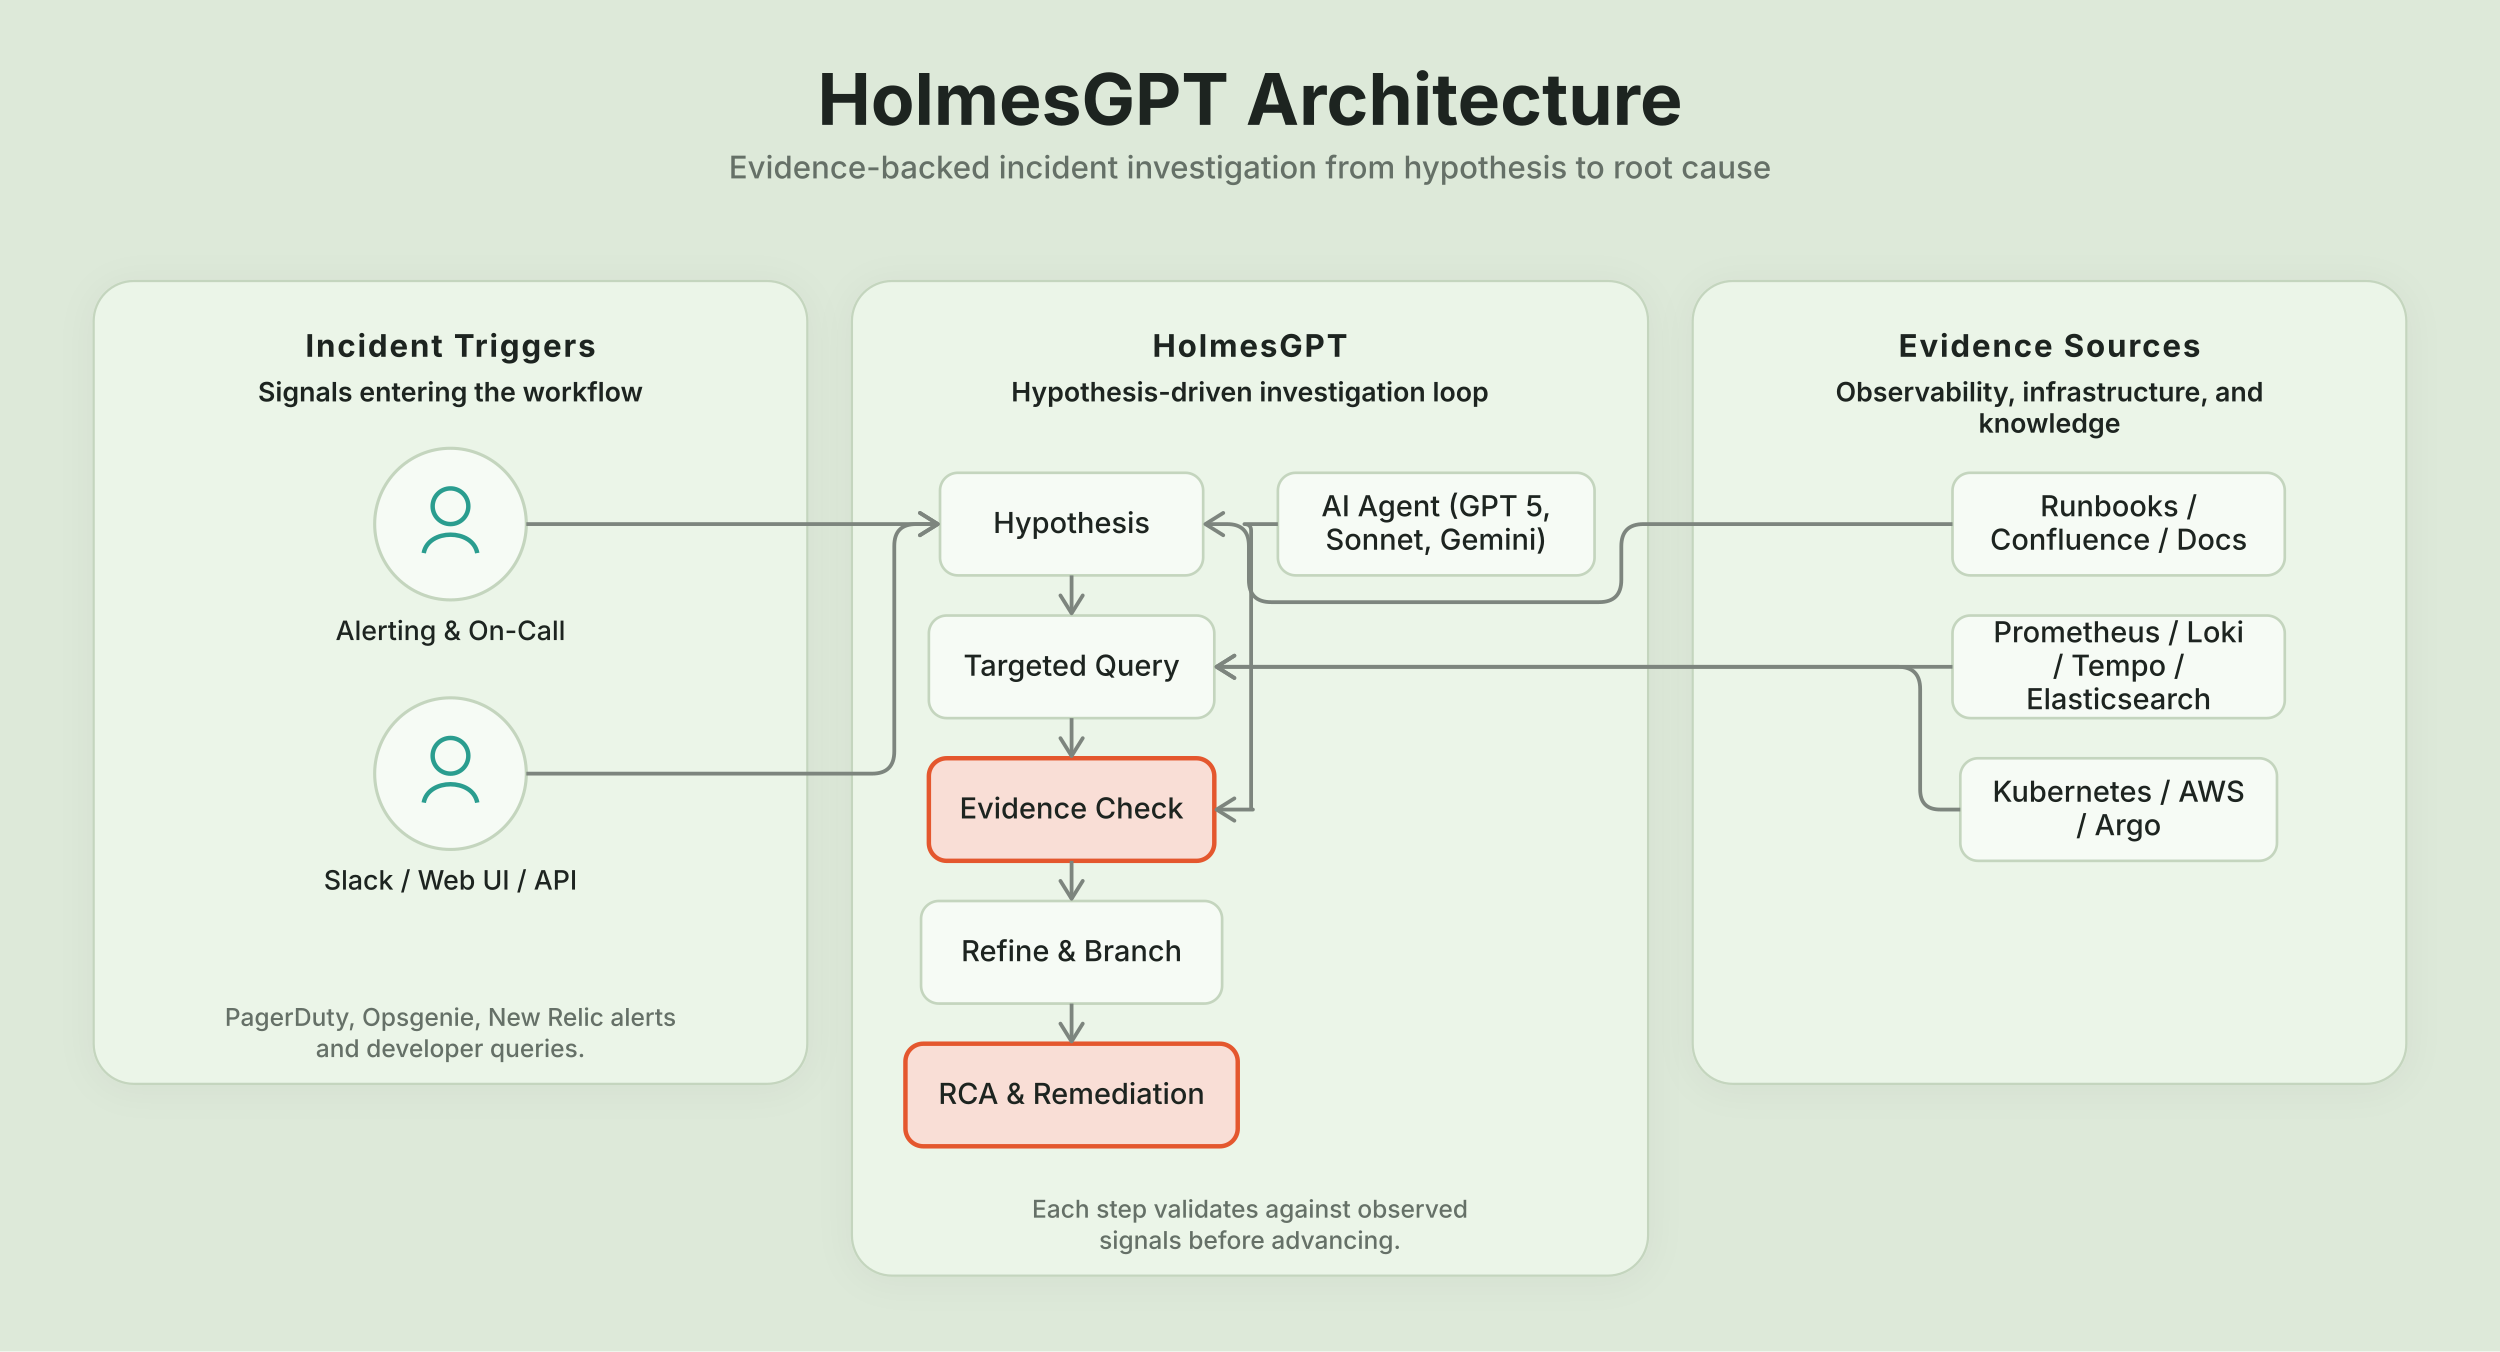
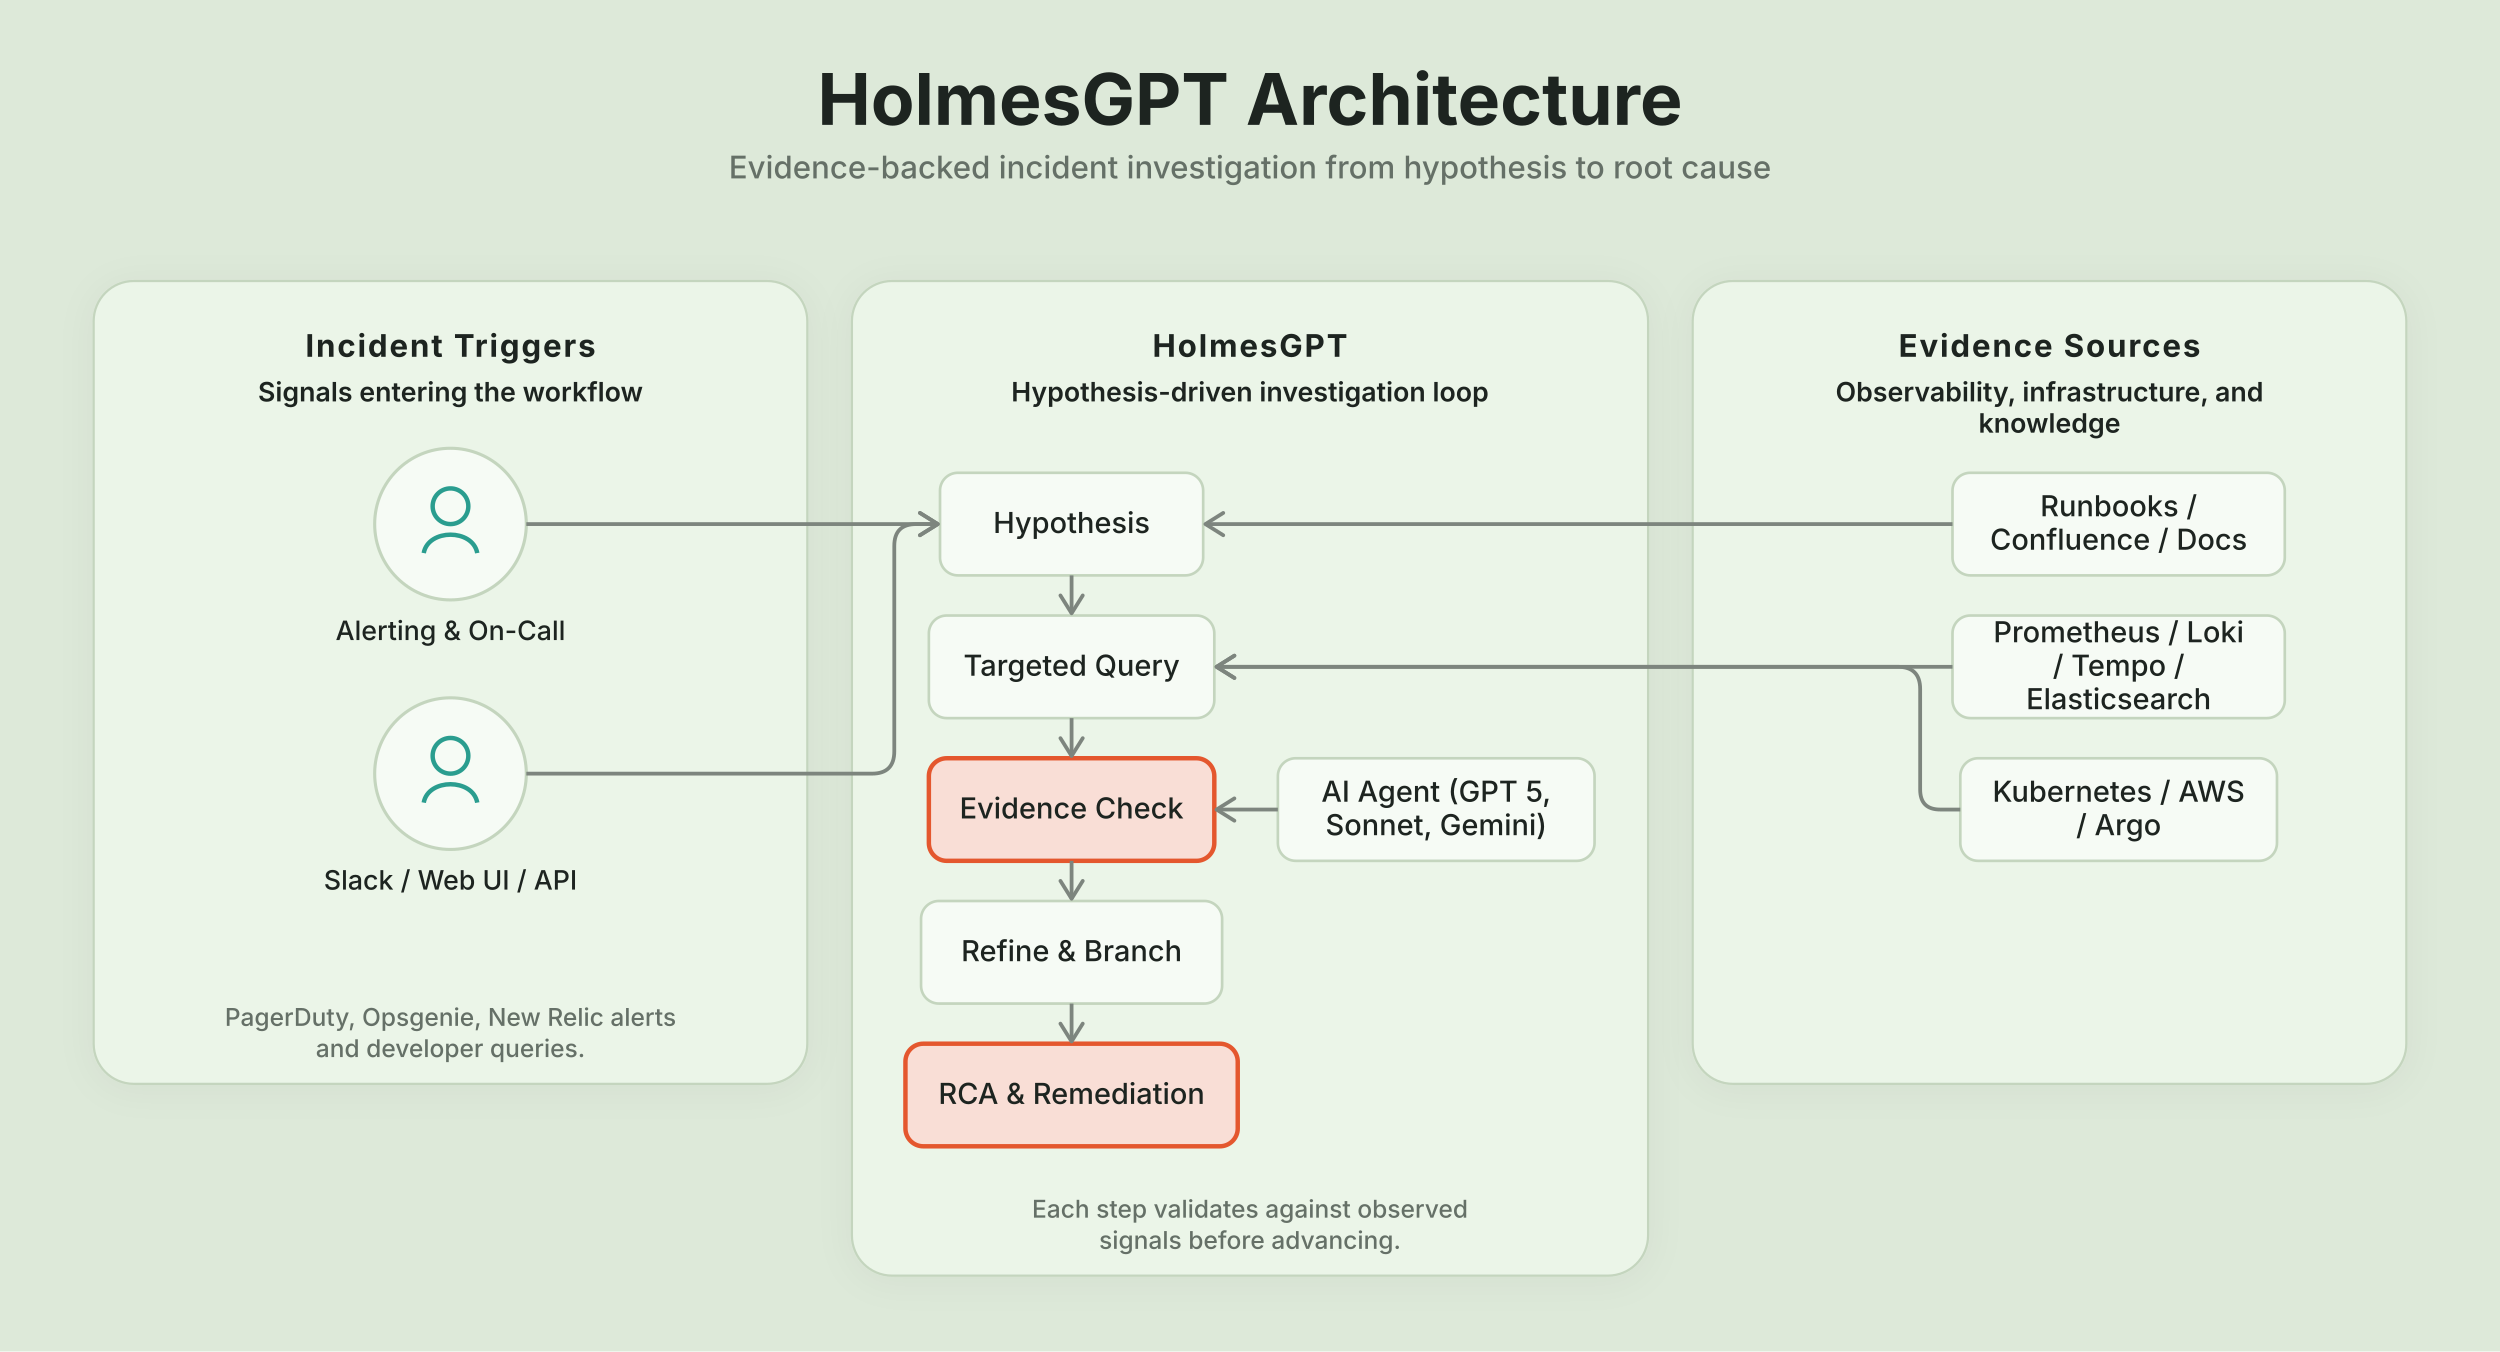
<svg xmlns="http://www.w3.org/2000/svg" width="1121" height="606" viewBox="0 0 1121 606" role="img" aria-label="HolmesGPT Architecture">
  <defs>
    <filter id="panelShadow" x="-10%" y="-10%" width="120%" height="140%">
      <feDropShadow dx="0" dy="2" stdDeviation="8" flood-color="rgba(0,0,0,0.05)" />
    </filter>
    <marker id="arrow-ink-signal" viewBox="0 0 11 12" markerWidth="11" markerHeight="12" refX="9.5" refY="6" orient="auto" markerUnits="userSpaceOnUse" overflow="visible">
      <path d="M 1.5 1.0 L 9.5 6 L 1.5 11.0" fill="none" stroke="#7D857E" stroke-width="1.7" stroke-linecap="round" stroke-linejoin="round" />
    </marker>
  </defs>
  <rect width="1121" height="606" fill="#DDE9D9" />
  <text x="560.5" y="56" text-anchor="middle" font-family="Inter, ui-sans-serif, system-ui, sans-serif" font-size="32" font-weight="700" fill="#1D2420">HolmesGPT Architecture</text>
  <text x="560.5" y="80" text-anchor="middle" font-family="Inter, ui-sans-serif, system-ui, sans-serif" font-size="14" font-weight="500" fill="#657067">Evidence-backed incident investigation from hypothesis to root cause</text>
  <rect x="42.0" y="126.0" width="320.0" height="360.0" rx="18" fill="#EBF5E8" stroke="#C4D5BE" filter="url(#panelShadow)" />
  <text x="202.0" y="160.0" text-anchor="middle" font-family="Inter, ui-sans-serif, system-ui, sans-serif" font-size="14" font-weight="700" letter-spacing="0.06em" fill="#1D2420">Incident Triggers</text>
  <text x="202.0" y="180.0" text-anchor="middle" font-family="Inter, ui-sans-serif, system-ui, sans-serif" font-size="12" font-weight="600" fill="#1D2420">Signals entering the workflow</text>
  <text x="202.0" y="460.0" text-anchor="middle" font-family="Inter, ui-sans-serif, system-ui, sans-serif" font-size="11" font-weight="500" fill="#657067">PagerDuty, Opsgenie, New Relic alerts</text>
  <text x="202.0" y="474.0" text-anchor="middle" font-family="Inter, ui-sans-serif, system-ui, sans-serif" font-size="11" font-weight="500" fill="#657067">and developer queries.</text>
  <rect x="382.0" y="126.0" width="357.0" height="446.0" rx="18" fill="#EBF5E8" stroke="#C4D5BE" filter="url(#panelShadow)" />
  <text x="560.5" y="160.0" text-anchor="middle" font-family="Inter, ui-sans-serif, system-ui, sans-serif" font-size="14" font-weight="700" letter-spacing="0.06em" fill="#1D2420">HolmesGPT</text>
  <text x="560.5" y="180.0" text-anchor="middle" font-family="Inter, ui-sans-serif, system-ui, sans-serif" font-size="12" font-weight="600" fill="#1D2420">Hypothesis-driven investigation loop</text>
  <text x="560.5" y="546.0" text-anchor="middle" font-family="Inter, ui-sans-serif, system-ui, sans-serif" font-size="11" font-weight="500" fill="#657067">Each step validates against observed</text>
  <text x="560.5" y="560.0" text-anchor="middle" font-family="Inter, ui-sans-serif, system-ui, sans-serif" font-size="11" font-weight="500" fill="#657067">signals before advancing.</text>
  <rect x="759.0" y="126.0" width="320.0" height="360.0" rx="18" fill="#EBF5E8" stroke="#C4D5BE" filter="url(#panelShadow)" />
  <text x="919.0" y="160.0" text-anchor="middle" font-family="Inter, ui-sans-serif, system-ui, sans-serif" font-size="14" font-weight="700" letter-spacing="0.06em" fill="#1D2420">Evidence Sources</text>
  <text x="919.0" y="180.0" text-anchor="middle" font-family="Inter, ui-sans-serif, system-ui, sans-serif" font-size="12" font-weight="600" fill="#1D2420">Observability, infrastructure, and</text>
  <text x="919.0" y="194.0" text-anchor="middle" font-family="Inter, ui-sans-serif, system-ui, sans-serif" font-size="12" font-weight="600" fill="#1D2420">knowledge</text>
  <circle cx="202.0" cy="235.0" r="34.0" fill="#F6FBF5" stroke="#C4D5BE" stroke-width="1.4" />
  <circle cx="202.0" cy="227.0" r="8" fill="none" stroke="#2A9D8F" stroke-width="2" />
  <path d="M 190.0 248.0 C 192.0 237.0, 212.0 237.0, 214.0 248.0" fill="none" stroke="#2A9D8F" stroke-width="2" />
  <text x="202.0" y="287.0" text-anchor="middle" font-family="Inter, ui-sans-serif, system-ui, sans-serif" font-size="12" font-weight="500" fill="#1D2420">Alerting &amp; On-Call</text>
  <rect x="421.5" y="212.0" width="118.0" height="46.0" rx="8" fill="#F6FBF5" stroke="#C4D5BE" stroke-width="1.2" />
  <text x="480.5" y="239.0" text-anchor="middle" font-family="Inter, ui-sans-serif, system-ui, sans-serif" font-size="13" font-weight="500" fill="#1D2420">Hypothesis</text>
-   <rect x="573.0" y="212.0" width="142.0" height="46.0" rx="8" fill="#F6FBF5" stroke="#C4D5BE" stroke-width="1.2" />
-   <text x="644.0" y="231.5" text-anchor="middle" font-family="Inter, ui-sans-serif, system-ui, sans-serif" font-size="13" font-weight="500" fill="#1D2420">AI Agent (GPT 5,</text>
-   <text x="644.0" y="246.5" text-anchor="middle" font-family="Inter, ui-sans-serif, system-ui, sans-serif" font-size="13" font-weight="500" fill="#1D2420">Sonnet, Gemini)</text>
  <rect x="875.5" y="212.0" width="149.0" height="46.0" rx="8" fill="#F6FBF5" stroke="#C4D5BE" stroke-width="1.2" />
  <text x="950.0" y="231.5" text-anchor="middle" font-family="Inter, ui-sans-serif, system-ui, sans-serif" font-size="13" font-weight="500" fill="#1D2420">Runbooks /</text>
  <text x="950.0" y="246.5" text-anchor="middle" font-family="Inter, ui-sans-serif, system-ui, sans-serif" font-size="13" font-weight="500" fill="#1D2420">Confluence / Docs</text>
  <rect x="416.5" y="276.0" width="128.0" height="46.0" rx="8" fill="#F6FBF5" stroke="#C4D5BE" stroke-width="1.2" />
  <text x="480.5" y="303.0" text-anchor="middle" font-family="Inter, ui-sans-serif, system-ui, sans-serif" font-size="13" font-weight="500" fill="#1D2420">Targeted Query</text>
  <rect x="875.5" y="276.0" width="149.0" height="46.0" rx="8" fill="#F6FBF5" stroke="#C4D5BE" stroke-width="1.2" />
  <text x="950.0" y="288.0" text-anchor="middle" font-family="Inter, ui-sans-serif, system-ui, sans-serif" font-size="13" font-weight="500" fill="#1D2420">Prometheus / Loki</text>
  <text x="950.0" y="303.0" text-anchor="middle" font-family="Inter, ui-sans-serif, system-ui, sans-serif" font-size="13" font-weight="500" fill="#1D2420">/ Tempo /</text>
  <text x="950.0" y="318.0" text-anchor="middle" font-family="Inter, ui-sans-serif, system-ui, sans-serif" font-size="13" font-weight="500" fill="#1D2420">Elasticsearch</text>
  <circle cx="202.0" cy="346.9" r="34.0" fill="#F6FBF5" stroke="#C4D5BE" stroke-width="1.4" />
  <circle cx="202.0" cy="338.9" r="8" fill="none" stroke="#2A9D8F" stroke-width="2" />
  <path d="M 190.0 359.9 C 192.0 348.9, 212.0 348.9, 214.0 359.9" fill="none" stroke="#2A9D8F" stroke-width="2" />
  <text x="202.0" y="398.9" text-anchor="middle" font-family="Inter, ui-sans-serif, system-ui, sans-serif" font-size="12" font-weight="500" fill="#1D2420">Slack / Web UI / API</text>
  <rect x="416.5" y="340.0" width="128.0" height="46.0" rx="8" fill="#F9DED6" stroke="#E4572E" stroke-width="2" />
  <text x="480.5" y="367.0" text-anchor="middle" font-family="Inter, ui-sans-serif, system-ui, sans-serif" font-size="13" font-weight="500" fill="#1D2420">Evidence Check</text>
+   <rect x="573.0" y="340.0" width="142.0" height="46.0" rx="8" fill="#F6FBF5" stroke="#C4D5BE" stroke-width="1.2" />
+   <text x="644.0" y="359.5" text-anchor="middle" font-family="Inter, ui-sans-serif, system-ui, sans-serif" font-size="13" font-weight="500" fill="#1D2420">AI Agent (GPT 5,</text>
+   <text x="644.0" y="374.5" text-anchor="middle" font-family="Inter, ui-sans-serif, system-ui, sans-serif" font-size="13" font-weight="500" fill="#1D2420">Sonnet, Gemini)</text>
  <rect x="879.0" y="340.0" width="142.0" height="46.0" rx="8" fill="#F6FBF5" stroke="#C4D5BE" stroke-width="1.2" />
  <text x="950.0" y="359.5" text-anchor="middle" font-family="Inter, ui-sans-serif, system-ui, sans-serif" font-size="13" font-weight="500" fill="#1D2420">Kubernetes / AWS</text>
  <text x="950.0" y="374.5" text-anchor="middle" font-family="Inter, ui-sans-serif, system-ui, sans-serif" font-size="13" font-weight="500" fill="#1D2420">/ Argo</text>
  <rect x="413.0" y="404.0" width="135.0" height="46.0" rx="8" fill="#F6FBF5" stroke="#C4D5BE" stroke-width="1.2" />
  <text x="480.5" y="431.0" text-anchor="middle" font-family="Inter, ui-sans-serif, system-ui, sans-serif" font-size="13" font-weight="500" fill="#1D2420">Refine &amp; Branch</text>
  <rect x="406.0" y="468.0" width="149.0" height="46.0" rx="8" fill="#F9DED6" stroke="#E4572E" stroke-width="2" />
  <text x="480.5" y="495.0" text-anchor="middle" font-family="Inter, ui-sans-serif, system-ui, sans-serif" font-size="13" font-weight="500" fill="#1D2420">RCA &amp; Remediation</text>
  <path d="M 236.0 235.0 L 420.5 235.0" fill="none" stroke="#7D857E" stroke-width="1.7" marker-end="url(#arrow-ink-signal)" />
  <path d="M 236.0 346.9 L 391.0 346.9 Q 401.0 346.9 401.0 336.9 L 401.0 244.8 Q 401.0 235.0 410.8 235.0 L 420.5 235.0" fill="none" stroke="#7D857E" stroke-width="1.7" marker-end="url(#arrow-ink-signal)" />
  <path d="M 480.5 258.0 L 480.5 275.0" fill="none" stroke="#7D857E" stroke-width="1.7" marker-end="url(#arrow-ink-signal)" />
  <path d="M 480.5 322.0 L 480.5 339.0" fill="none" stroke="#7D857E" stroke-width="1.7" marker-end="url(#arrow-ink-signal)" />
  <path d="M 480.5 386.0 L 480.5 403.0" fill="none" stroke="#7D857E" stroke-width="1.7" marker-end="url(#arrow-ink-signal)" />
  <path d="M 480.5 450.0 L 480.5 467.0" fill="none" stroke="#7D857E" stroke-width="1.7" marker-end="url(#arrow-ink-signal)" />
-   <path d="M 573.0 235.0 L 558.0 235.0 Q 555.0 235.0 558.0 235.0 L 558.0 235.0 Q 561.0 235.0 561.0 238.0 L 561.0 362.2 Q 561.0 363.0 561.8 363.0 L 561.8 363.0 Q 562.5 363.0 561.8 363.0 L 545.5 363.0" fill="none" stroke="#7D857E" stroke-width="1.7" marker-end="url(#arrow-ink-signal)" />
+   <path d="M 573.0 363.0 L 545.5 363.0" fill="none" stroke="#7D857E" stroke-width="1.7" marker-end="url(#arrow-ink-signal)" />
  <path d="M 875.5 299.0 L 545.5 299.0" fill="none" stroke="#7D857E" stroke-width="1.7" marker-end="url(#arrow-ink-signal)" />
  <path d="M 879.0 363.0 L 870.0 363.0 Q 861.0 363.0 861.0 354.0 L 861.0 309.0 Q 861.0 299.0 851.0 299.0 L 545.5 299.0" fill="none" stroke="#7D857E" stroke-width="1.7" marker-end="url(#arrow-ink-signal)" />
-   <path d="M 875.5 235.0 L 737.0 235.0 Q 727.0 235.0 727.0 245.0 L 727.0 260.0 Q 727.0 270.0 717.0 270.0 L 570.0 270.0 Q 560.0 270.0 560.0 260.0 L 560.0 244.8 Q 560.0 235.0 550.2 235.0 L 540.5 235.0" fill="none" stroke="#7D857E" stroke-width="1.7" marker-end="url(#arrow-ink-signal)" />
+   <path d="M 875.5 235.0 L 540.5 235.0" fill="none" stroke="#7D857E" stroke-width="1.7" marker-end="url(#arrow-ink-signal)" />
</svg>
